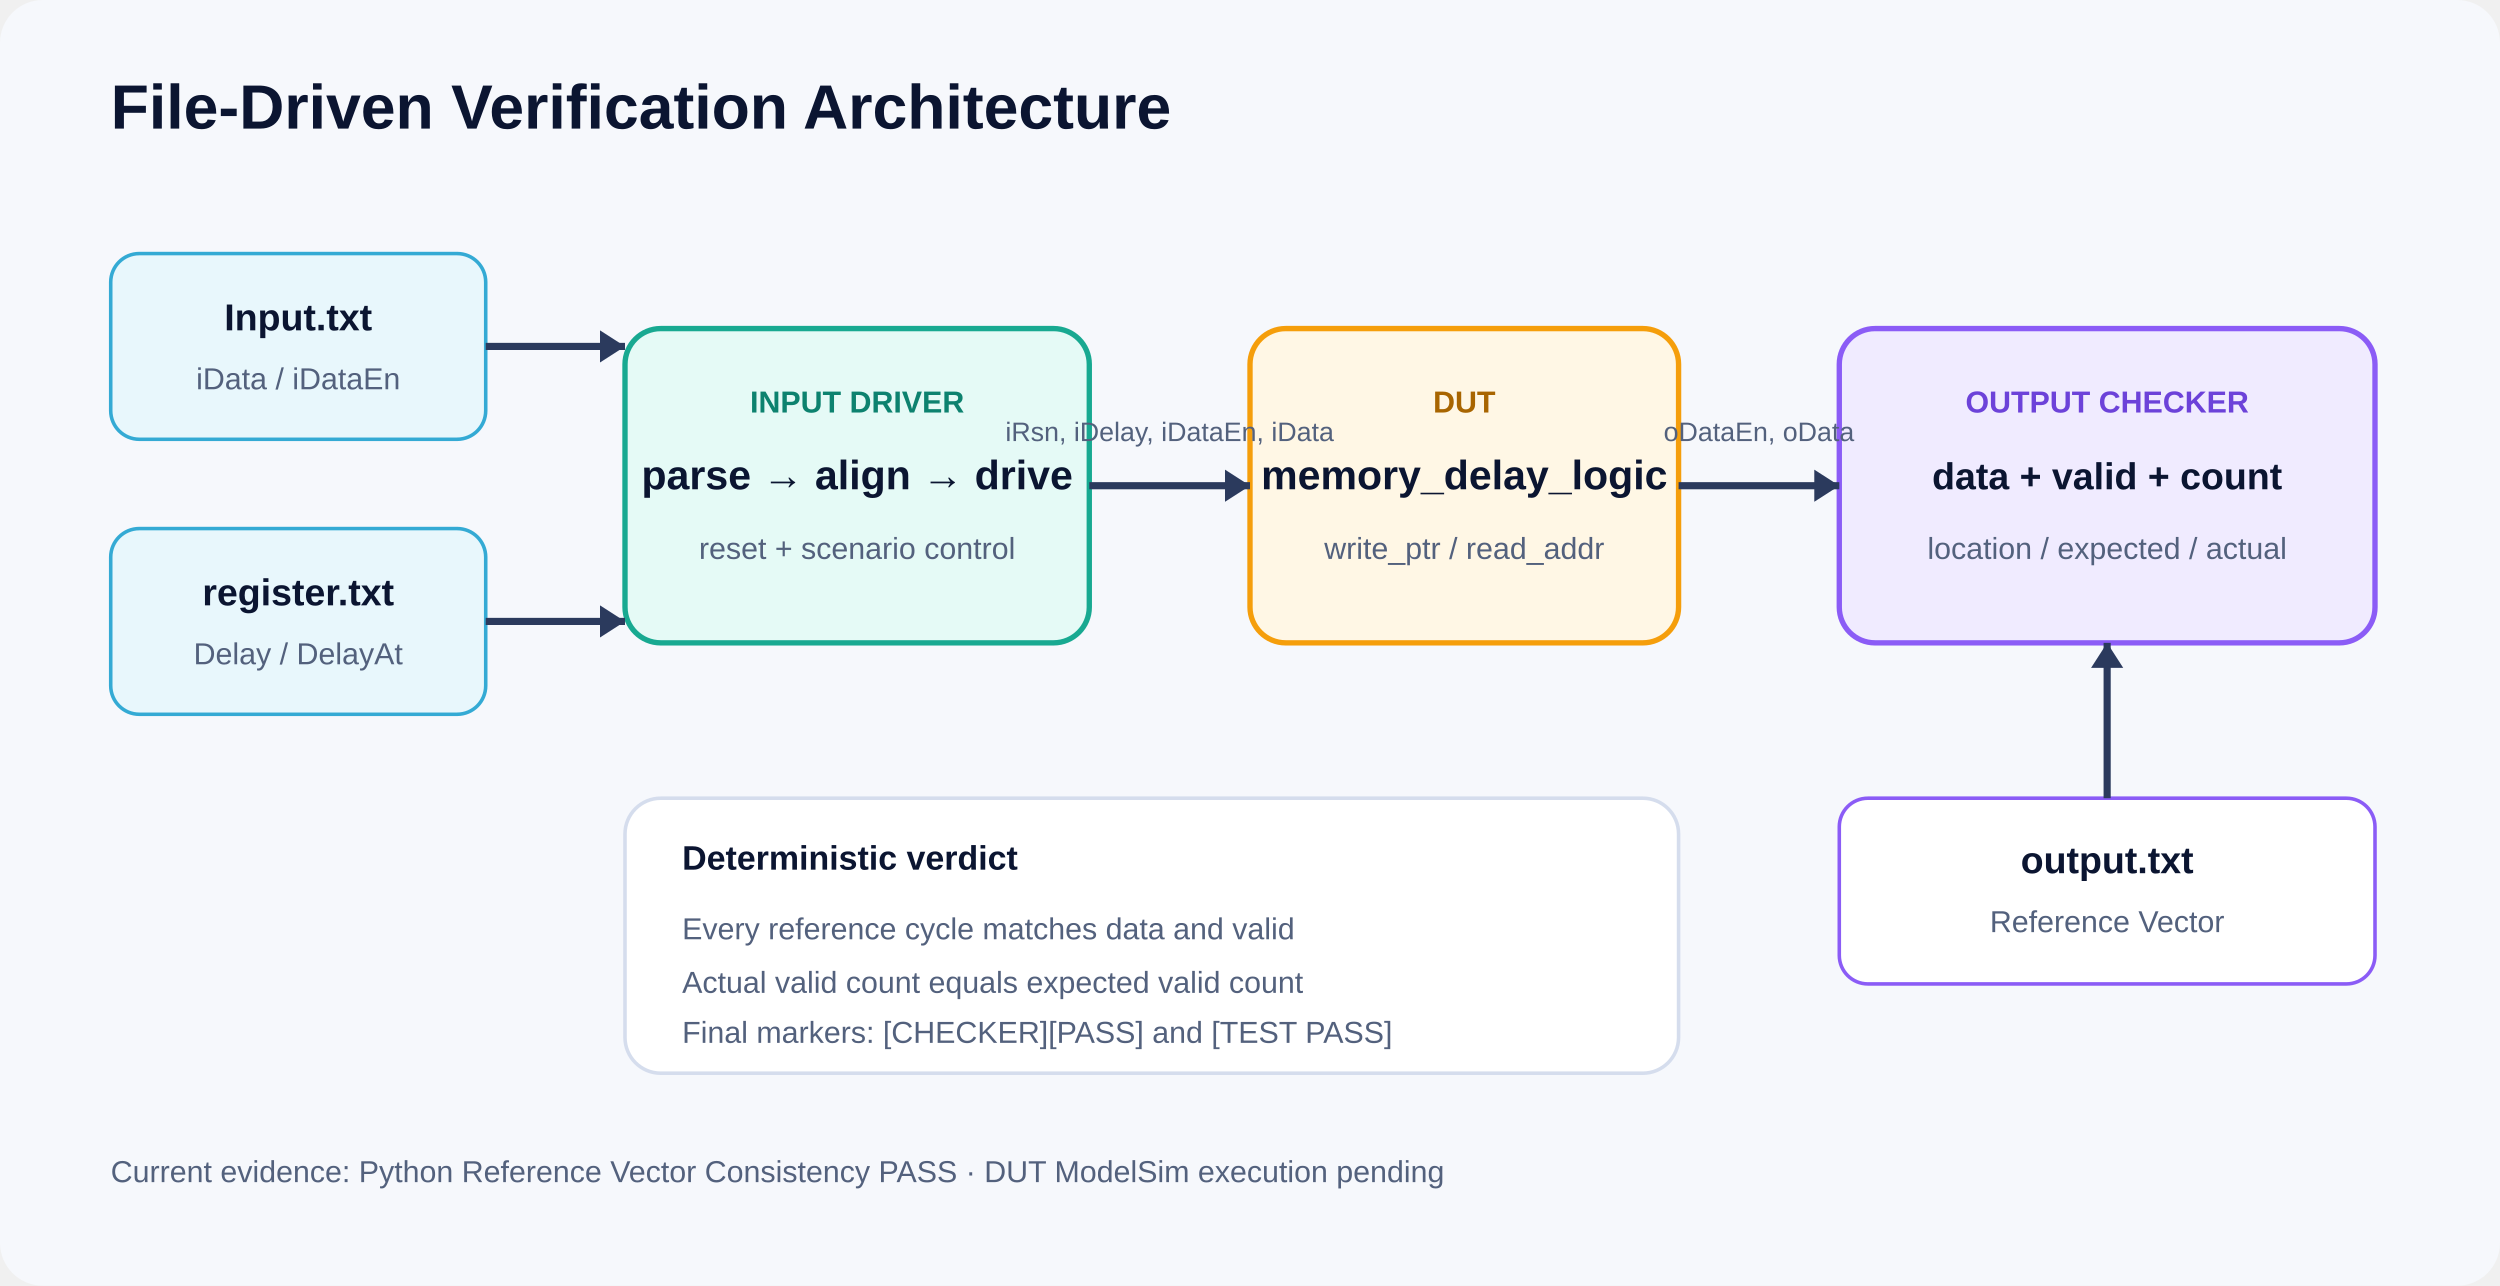
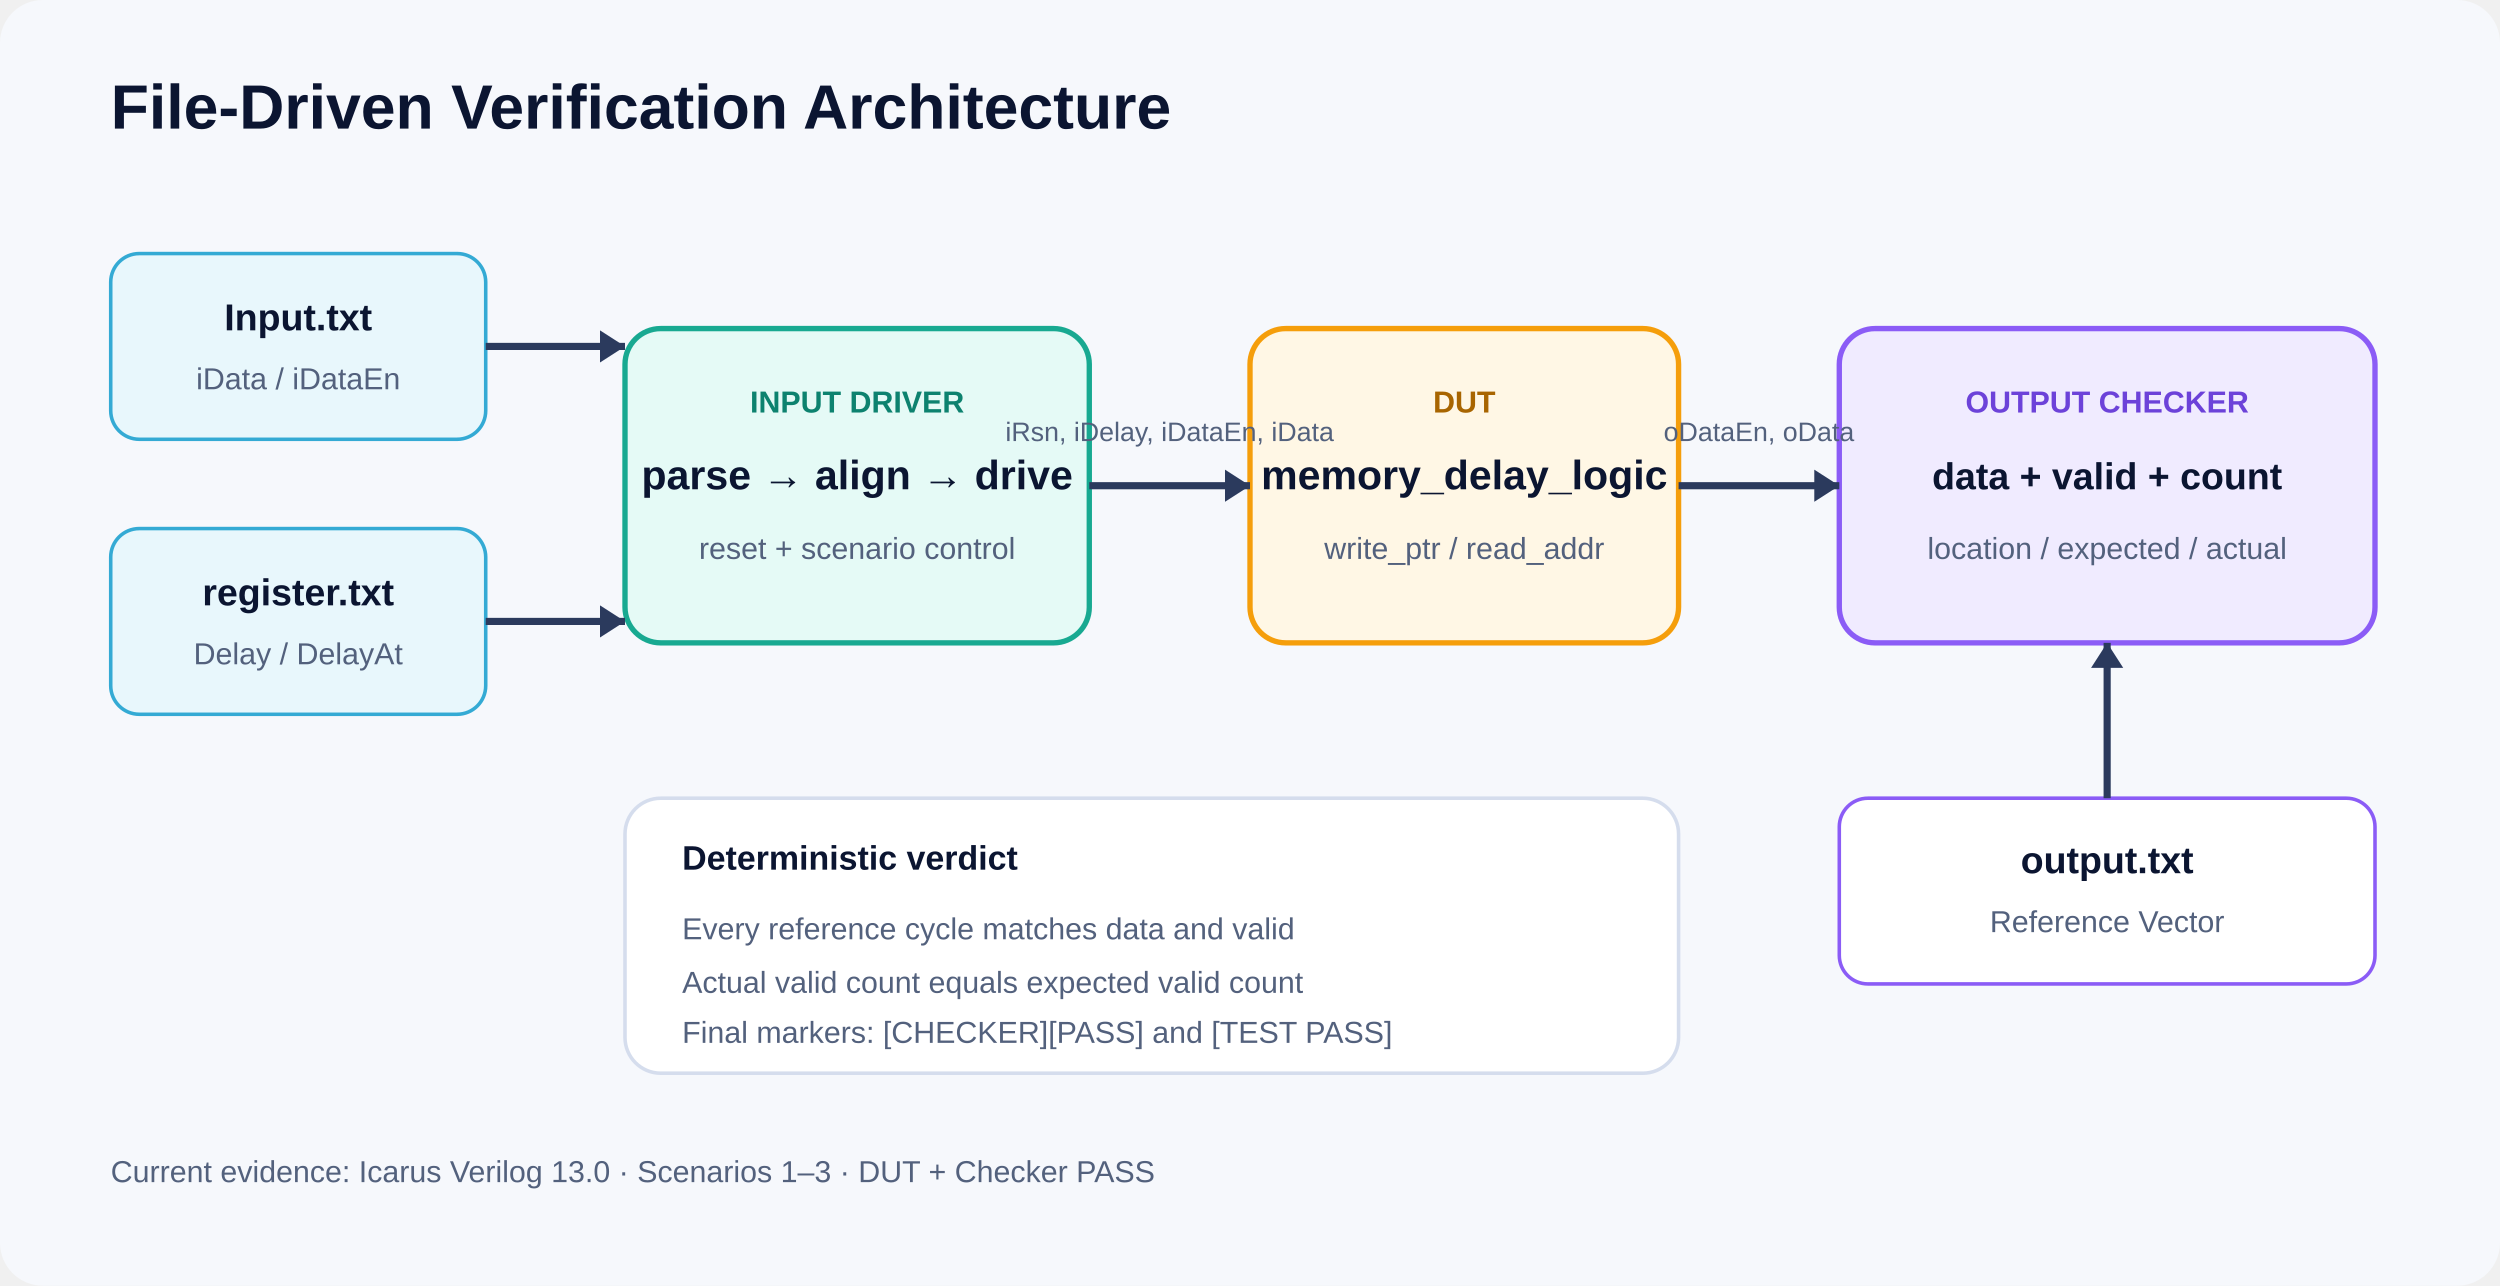
<svg xmlns="http://www.w3.org/2000/svg" width="1400" height="720" viewBox="0 0 1400 720" role="img" aria-labelledby="title desc">
  <rect width="1400" height="720" rx="24" fill="#F6F8FC" />
  <text x="62" y="72" fill="#0B1531" font-family="Segoe UI, Arial, sans-serif" font-size="35" font-weight="750">File-Driven Verification Architecture</text>
  <g font-family="Segoe UI, Arial, sans-serif">
    <rect x="62" y="142" width="210" height="104" rx="16" fill="#E8F7FC" stroke="#34AAD4" stroke-width="2" />
    <text x="167" y="185" fill="#0B1531" font-size="21" font-weight="750" text-anchor="middle">Input.txt</text>
    <text x="167" y="218" fill="#53617D" font-size="17" text-anchor="middle">iData / iDataEn</text>
    <rect x="62" y="296" width="210" height="104" rx="16" fill="#E8F7FC" stroke="#34AAD4" stroke-width="2" />
    <text x="167" y="339" fill="#0B1531" font-size="21" font-weight="750" text-anchor="middle">register.txt</text>
    <text x="167" y="372" fill="#53617D" font-size="17" text-anchor="middle">Delay / DelayAt</text>
    <rect x="350" y="184" width="260" height="176" rx="20" fill="#E5FAF6" stroke="#18A991" stroke-width="3" />
    <text x="480" y="231" fill="#0D826F" font-size="17" font-weight="750" text-anchor="middle">INPUT DRIVER</text>
    <text x="480" y="274" fill="#0B1531" font-size="23" font-weight="700" text-anchor="middle">parse → align → drive</text>
    <text x="480" y="313" fill="#53617D" font-size="17" text-anchor="middle">reset + scenario control</text>
    <rect x="700" y="184" width="240" height="176" rx="20" fill="#FFF7E5" stroke="#F59E0B" stroke-width="3" />
    <text x="820" y="231" fill="#A86500" font-size="17" font-weight="750" text-anchor="middle">DUT</text>
    <text x="820" y="274" fill="#0B1531" font-size="23" font-weight="700" text-anchor="middle">memory_delay_logic</text>
    <text x="820" y="313" fill="#53617D" font-size="17" text-anchor="middle">write_ptr / read_addr</text>
    <rect x="1030" y="184" width="300" height="176" rx="20" fill="#F0EBFF" stroke="#8B5CF6" stroke-width="3" />
    <text x="1180" y="231" fill="#6C42D9" font-size="17" font-weight="750" text-anchor="middle">OUTPUT CHECKER</text>
    <text x="1180" y="274" fill="#0B1531" font-size="21" font-weight="700" text-anchor="middle">data + valid + count</text>
    <text x="1180" y="313" fill="#53617D" font-size="17" text-anchor="middle">location / expected / actual</text>
    <rect x="1030" y="447" width="300" height="104" rx="16" fill="#FFFFFF" stroke="#8B5CF6" stroke-width="2" />
    <text x="1180" y="489" fill="#0B1531" font-size="21" font-weight="750" text-anchor="middle">output.txt</text>
    <text x="1180" y="522" fill="#53617D" font-size="17" text-anchor="middle">Reference Vector</text>
    <path d="M272 194H350M272 348H350M610 272H700M940 272H1030M1180 447V360" stroke="#2B3A5D" stroke-width="4" />
    <g fill="#2B3A5D">
      <path d="M336 185L350 194 336 203" />
      <path d="M336 339L350 348 336 357" />
      <path d="M686 263L700 272 686 281" />
      <path d="M1016 263L1030 272 1016 281" />
      <path d="M1171 374L1180 360 1189 374" />
    </g>
    <text x="655" y="247" fill="#53617D" font-size="15" text-anchor="middle">iRsn, iDelay, iDataEn, iData</text>
    <text x="985" y="247" fill="#53617D" font-size="15" text-anchor="middle">oDataEn, oData</text>
    <rect x="350" y="447" width="590" height="154" rx="20" fill="#FFFFFF" stroke="#D5DDED" stroke-width="2" />
    <text x="382" y="487" fill="#0B1531" font-size="19" font-weight="750">Deterministic verdict</text>
    <text x="382" y="526" fill="#53617D" font-size="17">Every reference cycle matches data and valid</text>
    <text x="382" y="556" fill="#53617D" font-size="17">Actual valid count equals expected valid count</text>
    <text x="382" y="584" fill="#53617D" font-size="17">Final markers: [CHECKER][PASS] and [TEST PASS]</text>
-     <text x="62" y="662" fill="#53617D" font-size="17">Current evidence: Python Reference Vector Consistency PASS · DUT ModelSim execution pending</text>
+     <text x="62" y="662" fill="#53617D" font-size="17">Current evidence: Icarus Verilog 13.0 · Scenarios 1–3 · DUT + Checker PASS</text>
  </g>
</svg>
